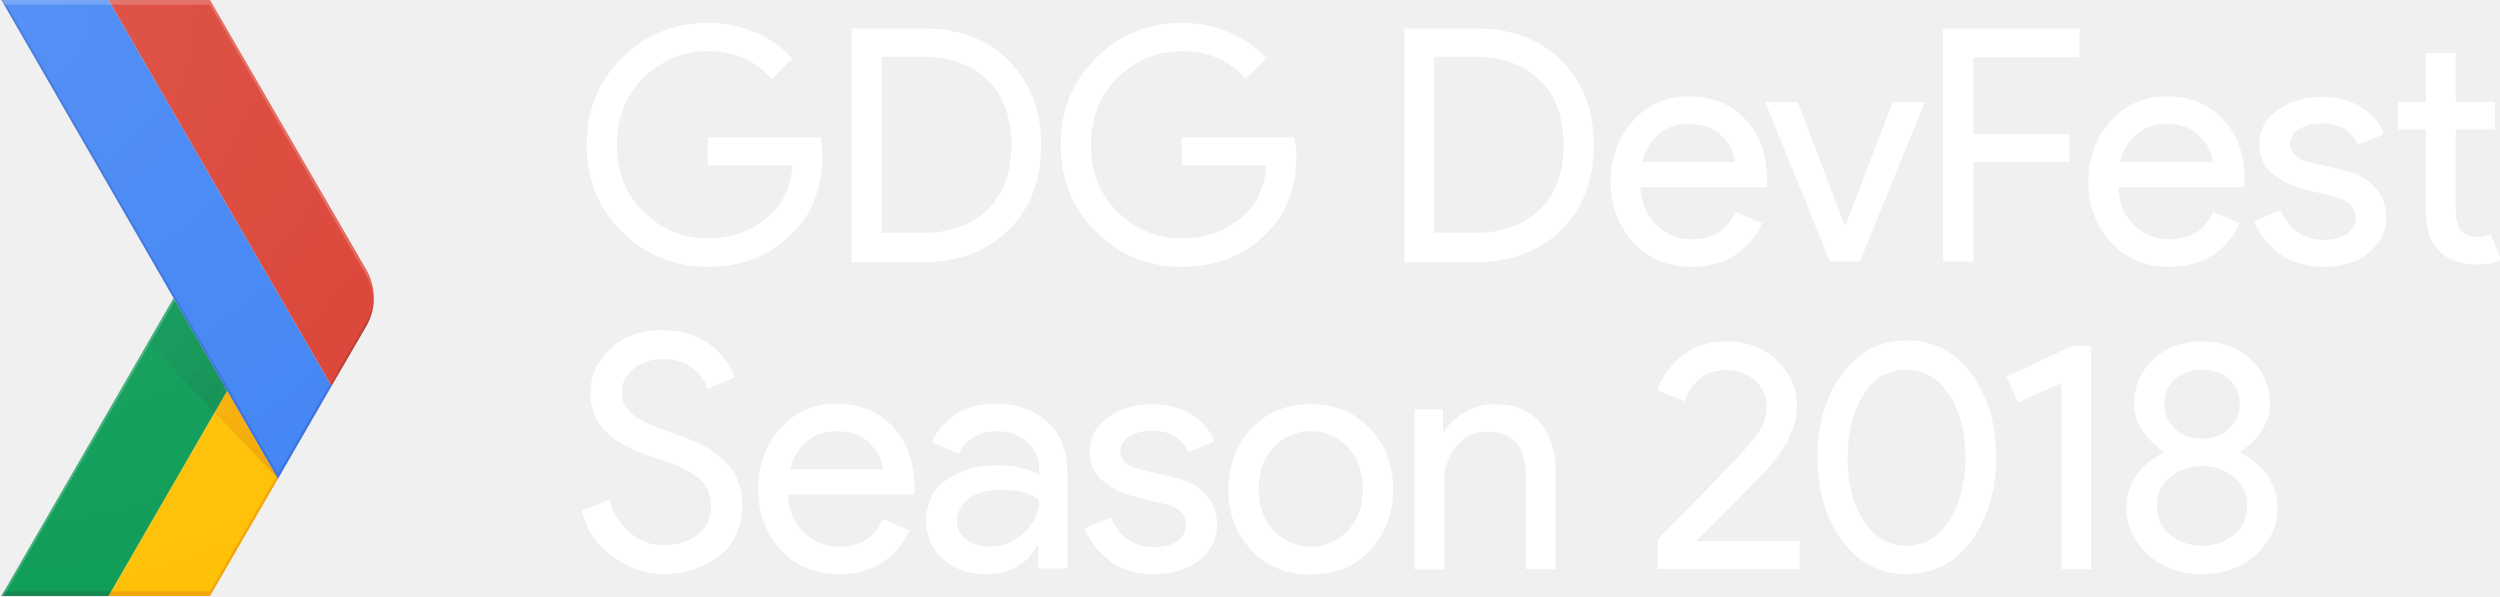
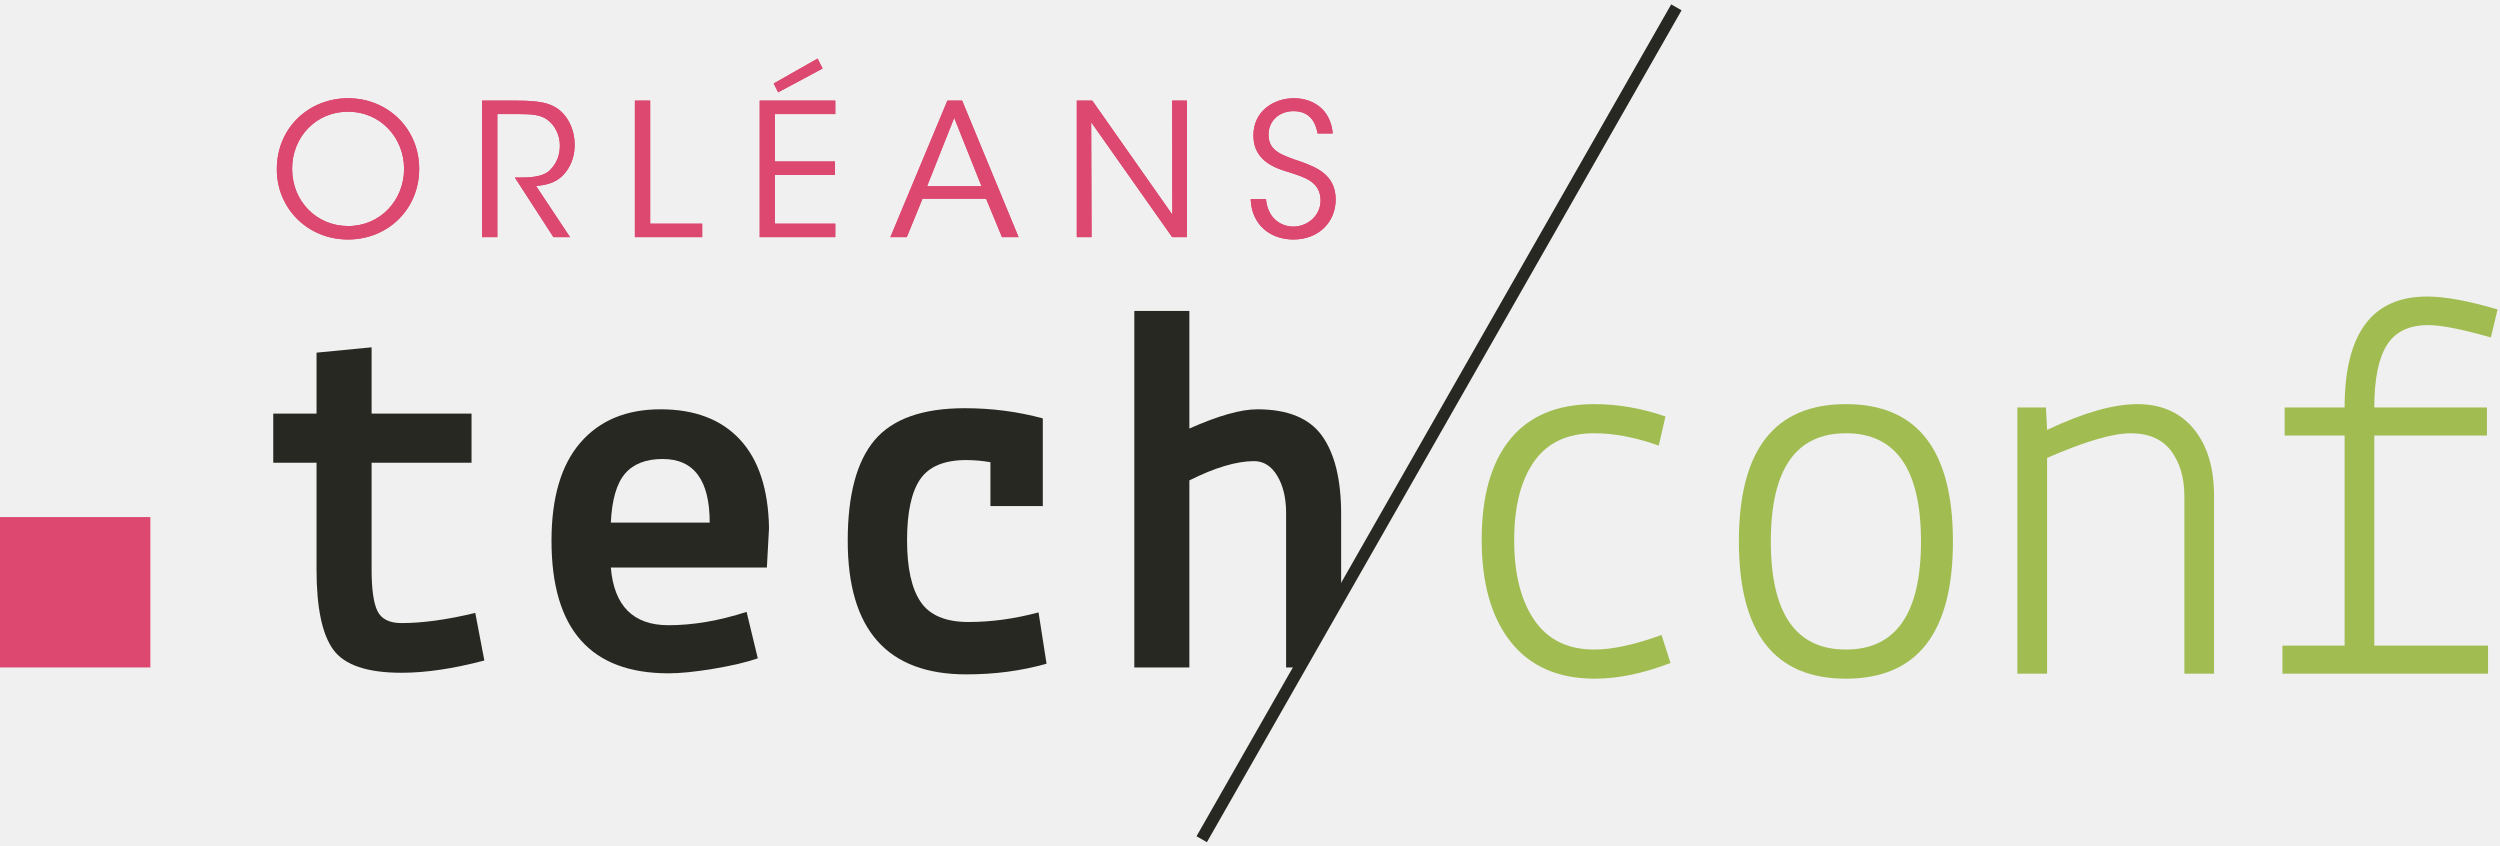
- <svg xmlns="http://www.w3.org/2000/svg" id="Layer_4" width="536.9" height="128">
-   <style>.st0{fill:none}.st5{opacity:.2;enable-background:new}.st13,.st5{fill:#fff}</style>
-   <g id="XMLID_2_">
-     <g id="XMLID_3_">
-       <g id="XMLID_4_">
-         <path id="XMLID_33_" d="M78.7 58L45.1 0H.3l37 64-37 64h44.8l33.5-58c2.2-3.7 2.2-8.3.1-12z" class="st0" />
-         <path id="XMLID_32_" fill="#ffc107" d="M59.4 102.3L48.8 83.9 23.3 128h21.8l14.6-25.2z" />
-         <path id="XMLID_31_" d="M78.7 58L45.1 0H.3l37 64-37 64h44.8l33.5-58c2.2-3.7 2.2-8.3.1-12z" class="st0" />
-         <path id="XMLID_30_" fill="#0f9d58" d="M37.3 64l11.5 19.9L23.3 128H.3z" />
-         <path id="XMLID_29_" d="M78.7 58L45.1 0H.3l37 64-37 64h44.8l33.5-58c2.2-3.7 2.2-8.3.1-12z" class="st0" />
-         <path id="XMLID_28_" fill="#bf360c" d="M45.1 127H23.8l-.5 1h21.8l14.6-25.2-.3-.5z" opacity=".2" />
-         <path id="XMLID_27_" d="M78.7 58L45.1 0H.3l37 64-37 64h44.8l33.5-58c2.2-3.7 2.2-8.3.1-12z" class="st0" />
-         <path id="XMLID_26_" fill="#263238" d="M.8 127l-.5 1h23l.5-1z" opacity=".2" />
-         <path id="XMLID_25_" d="M78.7 58L45.1 0H.3l37 64-37 64h44.8l33.5-58c2.2-3.7 2.2-8.3.1-12z" class="st0" />
-         <path id="XMLID_24_" d="M.3 128h.5l36.8-63.5-.3-.5z" class="st5" />
-         <path id="XMLID_23_" d="M78.7 58L45.1 0H.3l37 64-37 64h44.8l33.5-58c2.2-3.7 2.2-8.3.1-12z" class="st0" />
-         <radialGradient id="XMLID_34_" cx="59.537" cy="27.626" r="44.264" gradientTransform="matrix(1 0 0 -1 0 130)" gradientUnits="userSpaceOnUse">
-           <stop offset="0" stop-color="#bf360c" stop-opacity=".2" />
-           <stop offset="1" stop-color="#bf360c" stop-opacity=".02" />
-         </radialGradient>
-         <path id="XMLID_22_" fill="url(#XMLID_34_)" d="M59.7 102.8L48.8 83.9l-2.7 4.6z" />
-         <path id="XMLID_21_" d="M78.7 58L45.1 0H.3l37 64-37 64h44.8l33.5-58c2.2-3.7 2.2-8.3.1-12z" class="st0" />
-         <radialGradient id="XMLID_35_" cx="59.411" cy="27.346" r="44.623" gradientTransform="matrix(1 0 0 -1 0 130)" gradientUnits="userSpaceOnUse">
-           <stop offset="0" stop-color="#263238" stop-opacity=".2" />
-           <stop offset="1" stop-color="#263238" stop-opacity=".02" />
-         </radialGradient>
-         <path id="XMLID_20_" fill="url(#XMLID_35_)" d="M46.1 88.5l2.7-4.6L37.3 64l-5.5 9.5z" />
-         <path id="XMLID_19_" d="M78.7 58L45.1 0H.3l37 64-37 64h44.8l33.5-58c2.2-3.7 2.2-8.3.1-12z" class="st0" />
-         <g id="XMLID_16_">
-           <g id="XMLID_17_">
-             <path id="XMLID_18_" fill="#4285f4" d="M23.3 0H.3l59.4 102.8 11.5-19.9z" />
-           </g>
-         </g>
-         <path id="XMLID_15_" d="M78.7 58L45.1 0H.3l37 64-37 64h44.8l33.5-58c2.2-3.7 2.2-8.3.1-12z" class="st0" />
-         <path id="XMLID_14_" fill="#db4437" d="M78.7 70c2.1-3.7 2.1-8.3 0-12L45.1 0H23.3l47.9 82.9L78.7 70z" />
-         <path id="XMLID_13_" d="M78.7 58L45.1 0H.3l37 64-37 64h44.8l33.5-58c2.2-3.7 2.2-8.3.1-12z" class="st0" />
-         <path id="XMLID_12_" fill="#1a237e" d="M71.2 82.9l-.3-.5-11.2 19.4L.8 0H.3l59.4 102.8 11.5-19.9z" opacity=".2" />
-         <path id="XMLID_11_" d="M78.7 58L45.1 0H.3l37 64-37 64h44.8l33.5-58c2.2-3.7 2.2-8.3.1-12z" class="st0" />
-         <path id="XMLID_10_" d="M45.1 1l33.5 58c1 1.7 1.5 3.6 1.6 5.5.1-2.2-.4-4.5-1.6-6.5L45.1 0H.3l.6 1h44.2z" class="st5" />
-         <path id="XMLID_9_" d="M78.7 58L45.1 0H.3l37 64-37 64h44.8l33.5-58c2.2-3.7 2.2-8.3.1-12z" class="st0" />
-         <path id="XMLID_8_" fill="#3e2723" d="M71.2 82.9L78.7 70c1.2-2 1.7-4.3 1.6-6.5-.1 1.9-.6 3.8-1.6 5.5L71 82.4l.2.5z" opacity=".2" />
-         <path id="XMLID_6_" d="M78.7 58L45.1 0H.3l37 64-37 64h44.8l33.5-58c2.2-3.7 2.2-8.3.1-12z" class="st0" />
-         <radialGradient id="XMLID_36_" cx="-.74" cy="129" r="134.35" gradientTransform="matrix(1 0 0 -1 0 130)" gradientUnits="userSpaceOnUse">
-           <stop offset="0" stop-color="#fff" stop-opacity=".1" />
-           <stop offset="1" stop-color="#fff" stop-opacity="0" />
-         </radialGradient>
-         <path id="XMLID_5_" fill="url(#XMLID_36_)" d="M78.7 58L45.1 0H.3l37 64-37 64h44.8l33.5-58c2.2-3.7 2.2-8.3.1-12z" />
+ <svg xmlns="http://www.w3.org/2000/svg" xmlns:xlink="http://www.w3.org/1999/xlink" width="464px" height="157px" viewBox="0 0 464 157" version="1.1">
+   <defs>
+     <path d="M51.379,30.444 L51.379,30.41 C51.379,22.606 57.438,17.232 64.592,17.232 C72.02,17.232 77.804,22.914 77.804,30.342 C77.804,37.77 72.054,43.452 64.592,43.452 C57.095,43.452 51.379,37.667 51.379,30.444 Z M54.22,30.307 L54.22,30.342 C54.22,36.298 58.704,40.953 64.626,40.953 C70.616,40.953 74.998,36.127 74.998,30.342 C74.998,24.557 70.616,19.73 64.592,19.73 C58.636,19.73 54.22,24.454 54.22,30.307 Z M89.467,43.007 L89.467,17.677 L96.073,17.677 C100.044,17.677 101.893,18.156 103.193,18.977 C105.247,20.21 106.65,22.914 106.65,25.789 C106.685,27.501 106.206,29.315 105.144,30.752 C103.638,32.806 101.824,33.285 99.496,33.525 L105.795,43.007 L102.714,43.007 L95.56,31.951 L96.382,31.951 C98.161,31.951 100.626,31.916 101.995,30.65 C103.33,29.349 103.912,27.809 103.912,25.994 C103.912,24.112 102.988,22.127 101.413,21.1 C100.147,20.278 98.572,20.175 96.279,20.175 L92.308,20.175 L92.308,43.007 L89.467,43.007 Z M117.834,43.007 L117.834,17.677 L120.675,17.677 L120.675,40.508 L130.328,40.508 L130.328,43.007 L117.834,43.007 Z M140.998,43.007 L140.998,17.677 L155.032,17.677 L155.032,20.175 L143.805,20.175 L143.805,28.973 L154.964,28.973 L154.964,31.471 L143.805,31.471 L143.805,40.508 L155.032,40.508 L155.032,43.007 L140.998,43.007 Z M143.599,14.493 L151.746,9.872 L152.67,11.721 L144.421,16.136 L143.599,14.493 Z M171.213,35.887 L168.304,43.007 L165.257,43.007 L175.834,17.677 L178.572,17.677 L189.047,43.007 L185.966,43.007 L183.022,35.887 L171.213,35.887 Z M182.167,33.559 L177.101,20.86 L172.069,33.559 L182.167,33.559 Z M202.729,17.677 L217.585,38.831 L217.551,17.677 L220.289,17.677 L220.289,43.007 L217.551,43.007 L202.524,21.682 L202.592,43.007 L199.854,43.007 L199.854,17.677 L202.729,17.677 Z M232.123,35.955 L234.964,35.955 C235.375,40.166 238.455,41.056 240.03,41.056 C242.666,41.056 245.096,39.036 245.096,36.229 C245.096,32.669 242.05,31.882 239.106,30.924 C237.052,30.307 232.636,29.007 232.636,24.215 C232.568,19.73 236.299,17.232 240.167,17.232 C243.316,17.232 246.944,18.977 247.355,23.77 L244.548,23.77 C244.24,22.127 243.419,19.628 240.064,19.628 C237.531,19.628 235.443,21.339 235.443,23.975 C235.409,27.056 237.908,27.809 241.741,29.109 C244.138,30.034 247.903,31.369 247.903,36.024 C247.903,40.166 244.788,43.452 240.064,43.452 C235.82,43.452 232.294,40.782 232.123,35.955 Z" id="path-1" />
+   </defs>
+   <g id="Page-1" stroke="none" stroke-width="1" fill="none" fill-rule="evenodd">
+     <g id="logo" transform="translate(0, 1)" fill-rule="nonzero">
+       <polygon id="Path" fill="#DC486F" points="0 122.877 0 94.97 27.909 94.97 27.909 122.877" />
+       <path d="M50.717,84.884 L50.717,75.759 L58.751,75.759 L58.751,64.451 L68.969,63.46 L68.969,75.759 L87.518,75.759 L87.518,84.884 L68.969,84.884 L68.969,104.722 C68.969,108.36 69.329,110.922 70.057,112.411 C70.787,113.898 72.272,114.644 74.522,114.644 C78.423,114.644 82.987,114.014 88.211,112.758 L89.896,121.587 C84.144,123.107 79.017,123.867 74.521,123.867 C68.174,123.867 63.959,122.447 61.875,119.602 C59.791,116.759 58.75,111.8 58.75,104.72 L58.75,84.884 L50.717,84.884 Z" id="Path" fill="#272821" />
+       <path d="M107.712,81.166 C111.285,77.033 116.244,74.966 122.595,74.966 C128.942,74.966 133.852,76.837 137.324,80.57 C140.796,84.307 142.597,89.781 142.731,96.986 L142.333,104.328 L113.37,104.328 C113.965,111.471 117.535,115.04 124.081,115.04 C128.643,115.04 133.473,114.214 138.565,112.561 L140.647,121.19 C138.531,121.919 135.79,122.563 132.415,123.126 C129.044,123.686 126.264,123.968 124.081,123.968 C109.601,123.968 102.359,115.768 102.359,99.369 C102.358,91.366 104.143,85.3 107.712,81.166 Z M122.989,84.19 C119.88,84.19 117.55,85.1 115.996,86.919 C114.444,88.74 113.569,91.763 113.369,95.994 L131.72,95.994 C131.72,88.127 128.809,84.19 122.989,84.19 Z" id="Shape" fill="#272821" />
+       <path d="M183.824,92.92 L183.824,84.787 C182.303,84.524 180.815,84.388 179.359,84.388 C175.259,84.388 172.402,85.58 170.779,87.959 C169.161,90.34 168.35,94.11 168.35,99.269 C168.35,104.426 169.193,108.245 170.88,110.723 C172.566,113.203 175.526,114.443 179.759,114.443 C183.988,114.443 188.32,113.851 192.752,112.659 L194.239,122.182 C189.612,123.503 184.648,124.165 179.358,124.165 C164.679,124.165 157.338,115.899 157.338,99.367 C157.338,90.835 159.008,84.605 162.347,80.667 C165.688,76.734 171.258,74.764 179.062,74.764 C184.088,74.764 188.916,75.395 193.544,76.65 L193.544,92.92 L183.824,92.92 Z" id="Path" fill="#272821" />
+       <g id="ORLÉANS" fill="#DC486F">
+         <use xlink:href="#path-1" />
+         <use xlink:href="#path-1" />
+       </g>
+       <path d="M240.675,122.877 L248.916,108.438 L248.916,94.408 C248.916,88.061 247.743,83.234 245.395,79.926 C243.048,76.62 239.031,74.967 233.343,74.967 C230.3,74.967 226.102,76.159 220.746,78.538 L220.746,56.714 L210.528,56.714 L210.528,122.877 L220.746,122.877 L220.746,88.16 C225.507,85.777 229.507,84.587 232.748,84.587 C234.532,84.587 235.973,85.499 237.062,87.316 C238.153,89.135 238.7,91.435 238.7,94.21 L238.7,122.878 L240.675,122.878 L240.675,122.877 Z" id="Path" fill="#272821" />
+       <path d="M223.037,154.76 L311.135,0.364" id="Path" stroke="#272821" stroke-width="2.218" fill="#010101" />
+       <g id="Group" transform="translate(275, 54)" fill="#A1BD52">
+         <path d="M34.112,22.293 L32.864,27.701 C28.564,26.177 24.579,25.413 20.904,25.413 C15.913,25.413 12.184,27.165 9.724,30.665 C7.262,34.166 6.032,39.037 6.032,45.277 C6.032,51.517 7.28,56.457 9.776,60.097 C12.272,63.737 15.98,65.557 20.904,65.557 C24.232,65.557 28.392,64.657 33.384,62.853 L35.048,68.053 C29.986,69.994 25.306,70.964 21.008,70.964 C14.212,70.964 9.012,68.694 5.407,64.152 C1.802,59.612 5.68434189e-14,53.284 5.68434189e-14,45.172 C5.68434189e-14,37.061 1.768,30.839 5.304,26.505 C8.84,22.172 14.04,20.005 20.904,20.005 C25.272,20.005 29.675,20.769 34.112,22.293 Z" id="Path" />
+         <path d="M47.736,45.485 C47.736,28.499 54.356,20.005 67.6,20.005 C80.842,20.005 87.464,28.499 87.464,45.485 C87.464,62.472 80.842,70.964 67.6,70.964 C54.356,70.965 47.736,62.473 47.736,45.485 Z M67.601,25.413 C58.309,25.413 53.665,32.105 53.665,45.485 C53.665,58.867 58.309,65.557 67.601,65.557 C76.891,65.557 81.537,58.867 81.537,45.485 C81.536,32.105 76.891,25.413 67.601,25.413 Z" id="Shape" />
+         <path d="M104.729,20.629 L104.937,24.789 C111.662,21.601 117.243,20.005 121.681,20.005 C126.118,20.005 129.601,21.531 132.133,24.581 C134.663,27.633 135.929,31.793 135.929,37.061 L135.929,70.029 L130.417,70.029 L130.417,37.062 C130.417,33.666 129.585,30.857 127.921,28.638 C126.257,26.49 123.761,25.414 120.433,25.414 C117.105,25.414 111.939,26.94 104.937,29.99 L104.937,70.03 L99.425,70.03 L99.425,20.63 L104.729,20.63 L104.729,20.629 Z" id="Path" />
+         <path d="M148.616,70.029 L148.616,64.829 L160.16,64.829 L160.16,25.829 L149.032,25.829 L149.032,20.629 L160.16,20.629 C160.16,6.901 165.257,0.037 175.448,0.037 C178.776,0.037 183.144,0.835 188.552,2.429 L187.304,7.629 C181.964,6.105 178.082,5.341 175.656,5.341 C172.12,5.341 169.572,6.573 168.012,9.033 C166.451,11.495 165.672,15.361 165.672,20.629 L186.575,20.629 L186.575,25.829 L165.672,25.829 L165.672,64.829 L186.783,64.829 L186.783,70.029 L148.616,70.029 L148.616,70.029 Z" id="Path" />
      </g>
    </g>
  </g>
-   <g id="XMLID_1_">
-     <path d="M176.6 33.2c0 7-2.1 12.6-6.2 16.7-4.7 4.9-10.9 7.4-18.4 7.4-7.2 0-13.4-2.5-18.4-7.5-5.1-5-7.6-11.2-7.6-18.7s2.5-13.6 7.6-18.7c5.1-5 11.2-7.5 18.4-7.5 3.6 0 7 .7 10.3 2.1 3.3 1.4 5.9 3.3 7.8 5.6l-4.4 4.4c-3.3-4-7.9-6-13.7-6-5.3 0-9.8 1.9-13.7 5.6-3.8 3.7-5.8 8.5-5.8 14.5 0 5.9 1.9 10.7 5.8 14.5 3.9 3.7 8.4 5.6 13.7 5.6 5.6 0 10.3-1.9 14-5.6 2.4-2.4 3.8-5.8 4.2-10.1H152v-6h24.3c.1 1.2.3 2.5.3 3.7zM182.9 56.2V6.1h15.3c7.7 0 13.9 2.3 18.5 7 4.6 4.6 6.9 10.7 6.9 18.1s-2.3 13.5-6.9 18.1c-4.6 4.6-10.8 7-18.5 7h-15.3zm6.5-6.2h8.9c5.8 0 10.4-1.7 13.8-5 3.4-3.3 5.1-8 5.1-13.9s-1.7-10.6-5.1-13.9c-3.4-3.3-8-5-13.8-5h-8.9V50zM278.4 33.2c0 7-2.1 12.6-6.2 16.7-4.7 4.9-10.9 7.4-18.4 7.4-7.2 0-13.4-2.5-18.4-7.5-5.1-5-7.6-11.2-7.6-18.7s2.5-13.6 7.6-18.7c5.1-5 11.2-7.5 18.4-7.5 3.6 0 7 .7 10.3 2.1 3.3 1.4 5.9 3.3 7.8 5.6l-4.4 4.4c-3.3-4-7.9-6-13.7-6-5.3 0-9.8 1.9-13.7 5.6-3.8 3.7-5.8 8.5-5.8 14.5 0 5.9 1.9 10.7 5.8 14.5 3.9 3.7 8.4 5.6 13.7 5.6 5.6 0 10.3-1.9 14-5.6 2.4-2.4 3.8-5.8 4.2-10.1h-18.2v-6H278c.2 1.2.4 2.5.4 3.7zM301.6 56.2V6.1h15.3c7.7 0 13.9 2.3 18.5 7 4.6 4.6 6.9 10.7 6.9 18.1s-2.3 13.5-6.9 18.1c-4.6 4.6-10.8 7-18.5 7h-15.3zM308 50h8.9c5.8 0 10.4-1.7 13.8-5 3.4-3.3 5.1-8 5.1-13.9s-1.7-10.6-5.1-13.9c-3.4-3.3-8-5-13.8-5H308V50zM363.4 57.3c-5.2 0-9.4-1.7-12.6-5.2-3.2-3.5-4.9-7.8-4.9-13.1 0-5 1.6-9.3 4.7-12.9 3.1-3.6 7.2-5.4 12.1-5.4 5.1 0 9.2 1.7 12.2 5 3.1 3.3 4.6 7.7 4.6 13.3l-.1 1.2h-27.1c.2 3.5 1.3 6.2 3.5 8.2 2.1 2 4.6 3 7.5 3 4.6 0 7.7-2 9.4-5.9l5.7 2.4c-1.1 2.7-3 4.9-5.5 6.7-2.6 1.8-5.8 2.7-9.5 2.7zm9.2-22.4c-.1-2-1-3.8-2.7-5.6-1.7-1.8-4.1-2.7-7.4-2.7-2.4 0-4.4.7-6.2 2.2-1.8 1.5-3 3.5-3.6 6h19.9zM393 56.2l-13.9-34.3h7l10.1 26.6h.1l10.2-26.6h6.9l-14 34.3H393zM423.7 56.2h-6.4V6.1h29.3v6.2h-22.8v16.5h20.6v6h-20.6v21.4zM466 57.3c-5.2 0-9.4-1.7-12.6-5.2-3.2-3.5-4.9-7.8-4.9-13.1 0-5 1.6-9.3 4.7-12.9 3.2-3.6 7.2-5.4 12.1-5.4 5.1 0 9.2 1.7 12.2 5 3.1 3.3 4.6 7.7 4.6 13.3l-.1 1.2h-27.1c.2 3.5 1.3 6.2 3.5 8.2 2.1 2 4.6 3 7.5 3 4.6 0 7.7-2 9.4-5.9l5.7 2.4c-1.1 2.7-3 4.9-5.5 6.7-2.7 1.8-5.8 2.7-9.5 2.7zm9.2-22.4c-.1-2-1-3.8-2.7-5.6-1.7-1.8-4.1-2.7-7.4-2.7-2.4 0-4.4.7-6.2 2.2-1.8 1.5-3 3.5-3.6 6h19.9zM499.1 57.3c-3.8 0-7-.9-9.5-2.8s-4.3-4.2-5.5-7l5.7-2.4c1.8 4.3 4.9 6.4 9.3 6.4 2 0 3.7-.4 4.9-1.3 1.3-.9 1.9-2.1 1.9-3.5 0-2.2-1.6-3.8-4.7-4.5l-6.9-1.7c-2.2-.6-4.3-1.6-6.2-3.2-2-1.6-2.9-3.7-2.9-6.3 0-3 1.3-5.5 4-7.4 2.7-1.9 5.9-2.8 9.6-2.8 3 0 5.7.7 8.1 2.1 2.4 1.4 4.1 3.3 5.1 5.9l-5.6 2.3c-1.3-3-3.9-4.6-7.8-4.6-1.9 0-3.5.4-4.8 1.2-1.3.8-2 1.9-2 3.2 0 2 1.5 3.3 4.5 4l6.8 1.6c3.2.7 5.6 2 7.1 3.9 1.5 1.8 2.3 3.9 2.3 6.2 0 3.1-1.3 5.6-3.8 7.7-2.3 2-5.6 3-9.6 3zM532 56.8c-3.6 0-6.3-1-8.2-2.9-1.9-1.9-2.8-4.6-2.8-8.1v-18h-6v-5.9h6V11.4h6.4v10.5h8.4v5.9h-8.4v17.5c0 3.7 1.5 5.6 4.6 5.6 1.2 0 2.1-.2 2.9-.6l2.2 5.5c-1.3.7-3 1-5.1 1zM142.5 123.3c-3.6 0-7.2-1.2-10.7-3.6-3.5-2.4-5.8-5.7-6.8-10l5.9-2.4c.7 2.8 2.1 5.1 4.3 7 2.2 1.9 4.6 2.8 7.3 2.8 2.8 0 5.2-.7 7.2-2.2 2-1.5 3-3.5 3-6 0-2.8-1-5-3-6.5s-5.1-2.9-9.4-4.2c-4.4-1.4-7.8-3.2-10.1-5.4s-3.4-5.1-3.4-8.5c0-3.6 1.4-6.7 4.3-9.4 2.8-2.7 6.6-4 11.1-4 4.2 0 7.7 1.1 10.4 3.2s4.4 4.4 5.2 7l-5.9 2.4c-.4-1.6-1.5-3.1-3.1-4.4-1.7-1.4-3.8-2-6.4-2-2.5 0-4.6.7-6.3 2.1-1.8 1.4-2.6 3.1-2.6 5.1 0 1.9.8 3.4 2.4 4.7 1.6 1.3 4 2.4 7.1 3.5 2.5.8 4.5 1.6 6.2 2.3 1.7.7 3.3 1.7 5 3 1.7 1.2 3 2.8 3.9 4.6.9 1.8 1.3 4 1.3 6.4 0 2.4-.5 4.6-1.5 6.5-1 1.9-2.3 3.4-4 4.5-1.7 1.1-3.4 2-5.4 2.6-2.1.6-4 .9-6 .9zM180.3 123.3c-5.2 0-9.4-1.7-12.6-5.2-3.2-3.5-4.9-7.8-4.9-13.1 0-5 1.6-9.3 4.7-12.9 3.1-3.6 7.2-5.4 12.1-5.4 5.1 0 9.2 1.7 12.2 5 3.1 3.3 4.6 7.7 4.6 13.3l-.1 1.2h-27.1c.2 3.5 1.3 6.2 3.5 8.2 2.1 2 4.6 3 7.5 3 4.6 0 7.7-2 9.4-5.9l5.7 2.4c-1.1 2.7-3 4.9-5.5 6.7-2.6 1.8-5.7 2.7-9.5 2.7zm9.3-22.4c-.1-2-1-3.8-2.7-5.6-1.7-1.8-4.1-2.7-7.4-2.7-2.4 0-4.4.7-6.2 2.2-1.8 1.5-3 3.5-3.6 6h19.9zM211.7 123.3c-3.6 0-6.7-1.1-9.1-3.1-2.4-2.1-3.7-4.9-3.7-8.3 0-3.7 1.4-6.7 4.3-8.8 2.9-2.1 6.5-3.2 10.7-3.2 3.8 0 6.9.7 9.3 2.1v-1c0-2.5-.9-4.5-2.6-6.1-1.7-1.5-3.9-2.3-6.4-2.3-1.9 0-3.6.4-5.1 1.3-1.5.9-2.6 2.1-3.1 3.6l-5.9-2.5c.8-2.1 2.4-4 4.7-5.7 2.3-1.8 5.4-2.6 9.2-2.6 4.4 0 8 1.3 10.9 3.9 2.9 2.6 4.3 6.2 4.3 10.8v20.7H223v-4.8h-.3c-2.3 4.1-6.1 6-11 6zm1-5.9c2.7 0 5.1-1 7.2-3 2.2-2 3.3-4.3 3.3-7-1.8-1.5-4.5-2.2-8.2-2.2-3.1 0-5.5.7-7.1 2-1.6 1.4-2.4 2.9-2.4 4.8 0 1.7.7 3 2.2 4 1.5.9 3.1 1.4 5 1.4zM247.9 123.3c-3.8 0-7-.9-9.5-2.8s-4.3-4.2-5.5-7l5.7-2.4c1.8 4.3 4.9 6.4 9.3 6.4 2 0 3.7-.4 4.9-1.3 1.3-.9 1.9-2.1 1.9-3.5 0-2.2-1.6-3.8-4.7-4.5l-6.9-1.7c-2.2-.6-4.3-1.6-6.2-3.2-2-1.6-2.9-3.7-2.9-6.3 0-3 1.3-5.5 4-7.4 2.7-1.9 5.9-2.8 9.6-2.8 3 0 5.7.7 8.1 2.1 2.4 1.4 4.1 3.3 5.1 5.9l-5.6 2.3c-1.3-3-3.9-4.6-7.8-4.6-1.9 0-3.5.4-4.8 1.2-1.3.8-2 1.9-2 3.2 0 2 1.5 3.3 4.6 4l6.8 1.6c3.2.7 5.6 2 7.1 3.9 1.5 1.8 2.3 3.9 2.3 6.2 0 3.1-1.3 5.6-3.8 7.7-2.5 2-5.7 3-9.7 3zM268.8 92c3.3-3.5 7.5-5.2 12.7-5.2 5.1 0 9.4 1.7 12.7 5.2 3.3 3.5 5 7.8 5 13.1 0 5.2-1.7 9.6-5 13.1s-7.5 5.2-12.7 5.2c-5.1 0-9.4-1.7-12.7-5.2-3.3-3.5-5-7.8-5-13.1.1-5.3 1.7-9.6 5-13.1zm4.8 22c2.2 2.3 4.8 3.4 7.9 3.4 3 0 5.7-1.1 7.9-3.4s3.3-5.3 3.3-9-1.1-6.7-3.3-9c-2.2-2.3-4.8-3.4-7.9-3.4-3 0-5.7 1.1-7.9 3.4s-3.3 5.3-3.3 9c0 3.8 1.1 6.8 3.3 9zM309.9 87.9v4.8h.3c.9-1.6 2.4-3 4.4-4.2 2-1.1 4.2-1.7 6.4-1.7 4.2 0 7.5 1.3 9.7 3.9 2.2 2.6 3.4 6.1 3.4 10.5v21h-6.4v-20c0-6.3-2.8-9.5-8.5-9.5-2.7 0-4.8 1.1-6.5 3.2-1.7 2.1-2.5 4.6-2.5 7.4v19h-6.4V87.9h6.1zM386.5 122.2H356v-6.4c9.1-9.2 15-15.2 17.6-18 2.3-2.6 3.8-4.5 4.6-5.8.8-1.3 1.2-3 1.2-4.9 0-2-.8-3.8-2.4-5.3-1.6-1.5-3.7-2.3-6.4-2.3-2.4 0-4.4.7-5.9 2.1-1.5 1.4-2.4 3-2.9 4.6l-5.9-2.4c.8-2.5 2.5-4.9 5-7.1 2.5-2.2 5.8-3.4 9.8-3.4 4.4 0 8.1 1.4 10.9 4.1 2.8 2.7 4.3 5.9 4.3 9.7 0 4.7-2.5 9.7-7.6 15l-14 14.1h22.2v6zM423.4 116.1c-3.5 4.8-8.2 7.2-13.9 7.2-5.7 0-10.4-2.4-13.9-7.2-3.5-4.8-5.3-10.8-5.3-17.9 0-7.1 1.8-13.1 5.3-17.9 3.5-4.8 8.2-7.2 13.9-7.2 5.7 0 10.4 2.4 13.9 7.2 3.5 4.8 5.3 10.7 5.3 17.9 0 7.2-1.8 13.1-5.3 17.9zm-14 1.1c3.8 0 6.9-1.8 9.2-5.4 2.3-3.6 3.5-8.1 3.5-13.5 0-5.5-1.2-10-3.5-13.5-2.3-3.6-5.4-5.4-9.2-5.4-3.9 0-7 1.8-9.2 5.4-2.3 3.6-3.4 8.1-3.4 13.5s1.1 9.9 3.4 13.5c2.3 3.6 5.4 5.4 9.2 5.4zM449.1 122.2h-6.4V82.3l-9.3 4.1-2.5-5.5 14.1-6.6h4.1v47.9zM484.4 119.2c-3.1 2.8-7 4.1-11.5 4.1-4.6 0-8.4-1.4-11.5-4.1-3.1-2.8-4.7-6.2-4.7-10.2 0-2.7.7-5 2.2-7 1.4-2 3.3-3.6 5.7-4.8v-.3c-1.8-1.2-3.3-2.6-4.5-4.4-1.2-1.8-1.8-3.7-1.8-5.6 0-3.9 1.4-7.1 4.1-9.7 2.8-2.6 6.3-3.9 10.5-3.9s7.7 1.3 10.5 3.9c2.8 2.6 4.1 5.8 4.1 9.7 0 2-.6 3.8-1.8 5.6-1.2 1.8-2.7 3.3-4.5 4.4v.3c2.3 1.2 4.2 2.8 5.7 4.8 1.4 2 2.2 4.4 2.2 7 0 4-1.6 7.4-4.7 10.2zm-18.4-4.4c1.9 1.6 4.2 2.4 6.9 2.4s5-.8 6.9-2.4c1.9-1.6 2.8-3.6 2.8-6.2 0-2.5-.9-4.5-2.8-6.1-1.9-1.6-4.2-2.4-6.9-2.4s-5 .8-6.9 2.4c-1.9 1.6-2.8 3.6-2.8 6.1 0 2.5.9 4.6 2.8 6.2zm1.1-22.7c1.5 1.4 3.4 2.1 5.8 2.1 2.3 0 4.3-.7 5.8-2.1 1.5-1.4 2.3-3.2 2.3-5.4s-.8-4-2.3-5.3c-1.5-1.3-3.4-2-5.8-2-2.3 0-4.3.7-5.8 2s-2.3 3.1-2.3 5.3c0 2.2.8 4 2.3 5.4z" class="st13" />
-   </g>
</svg>
